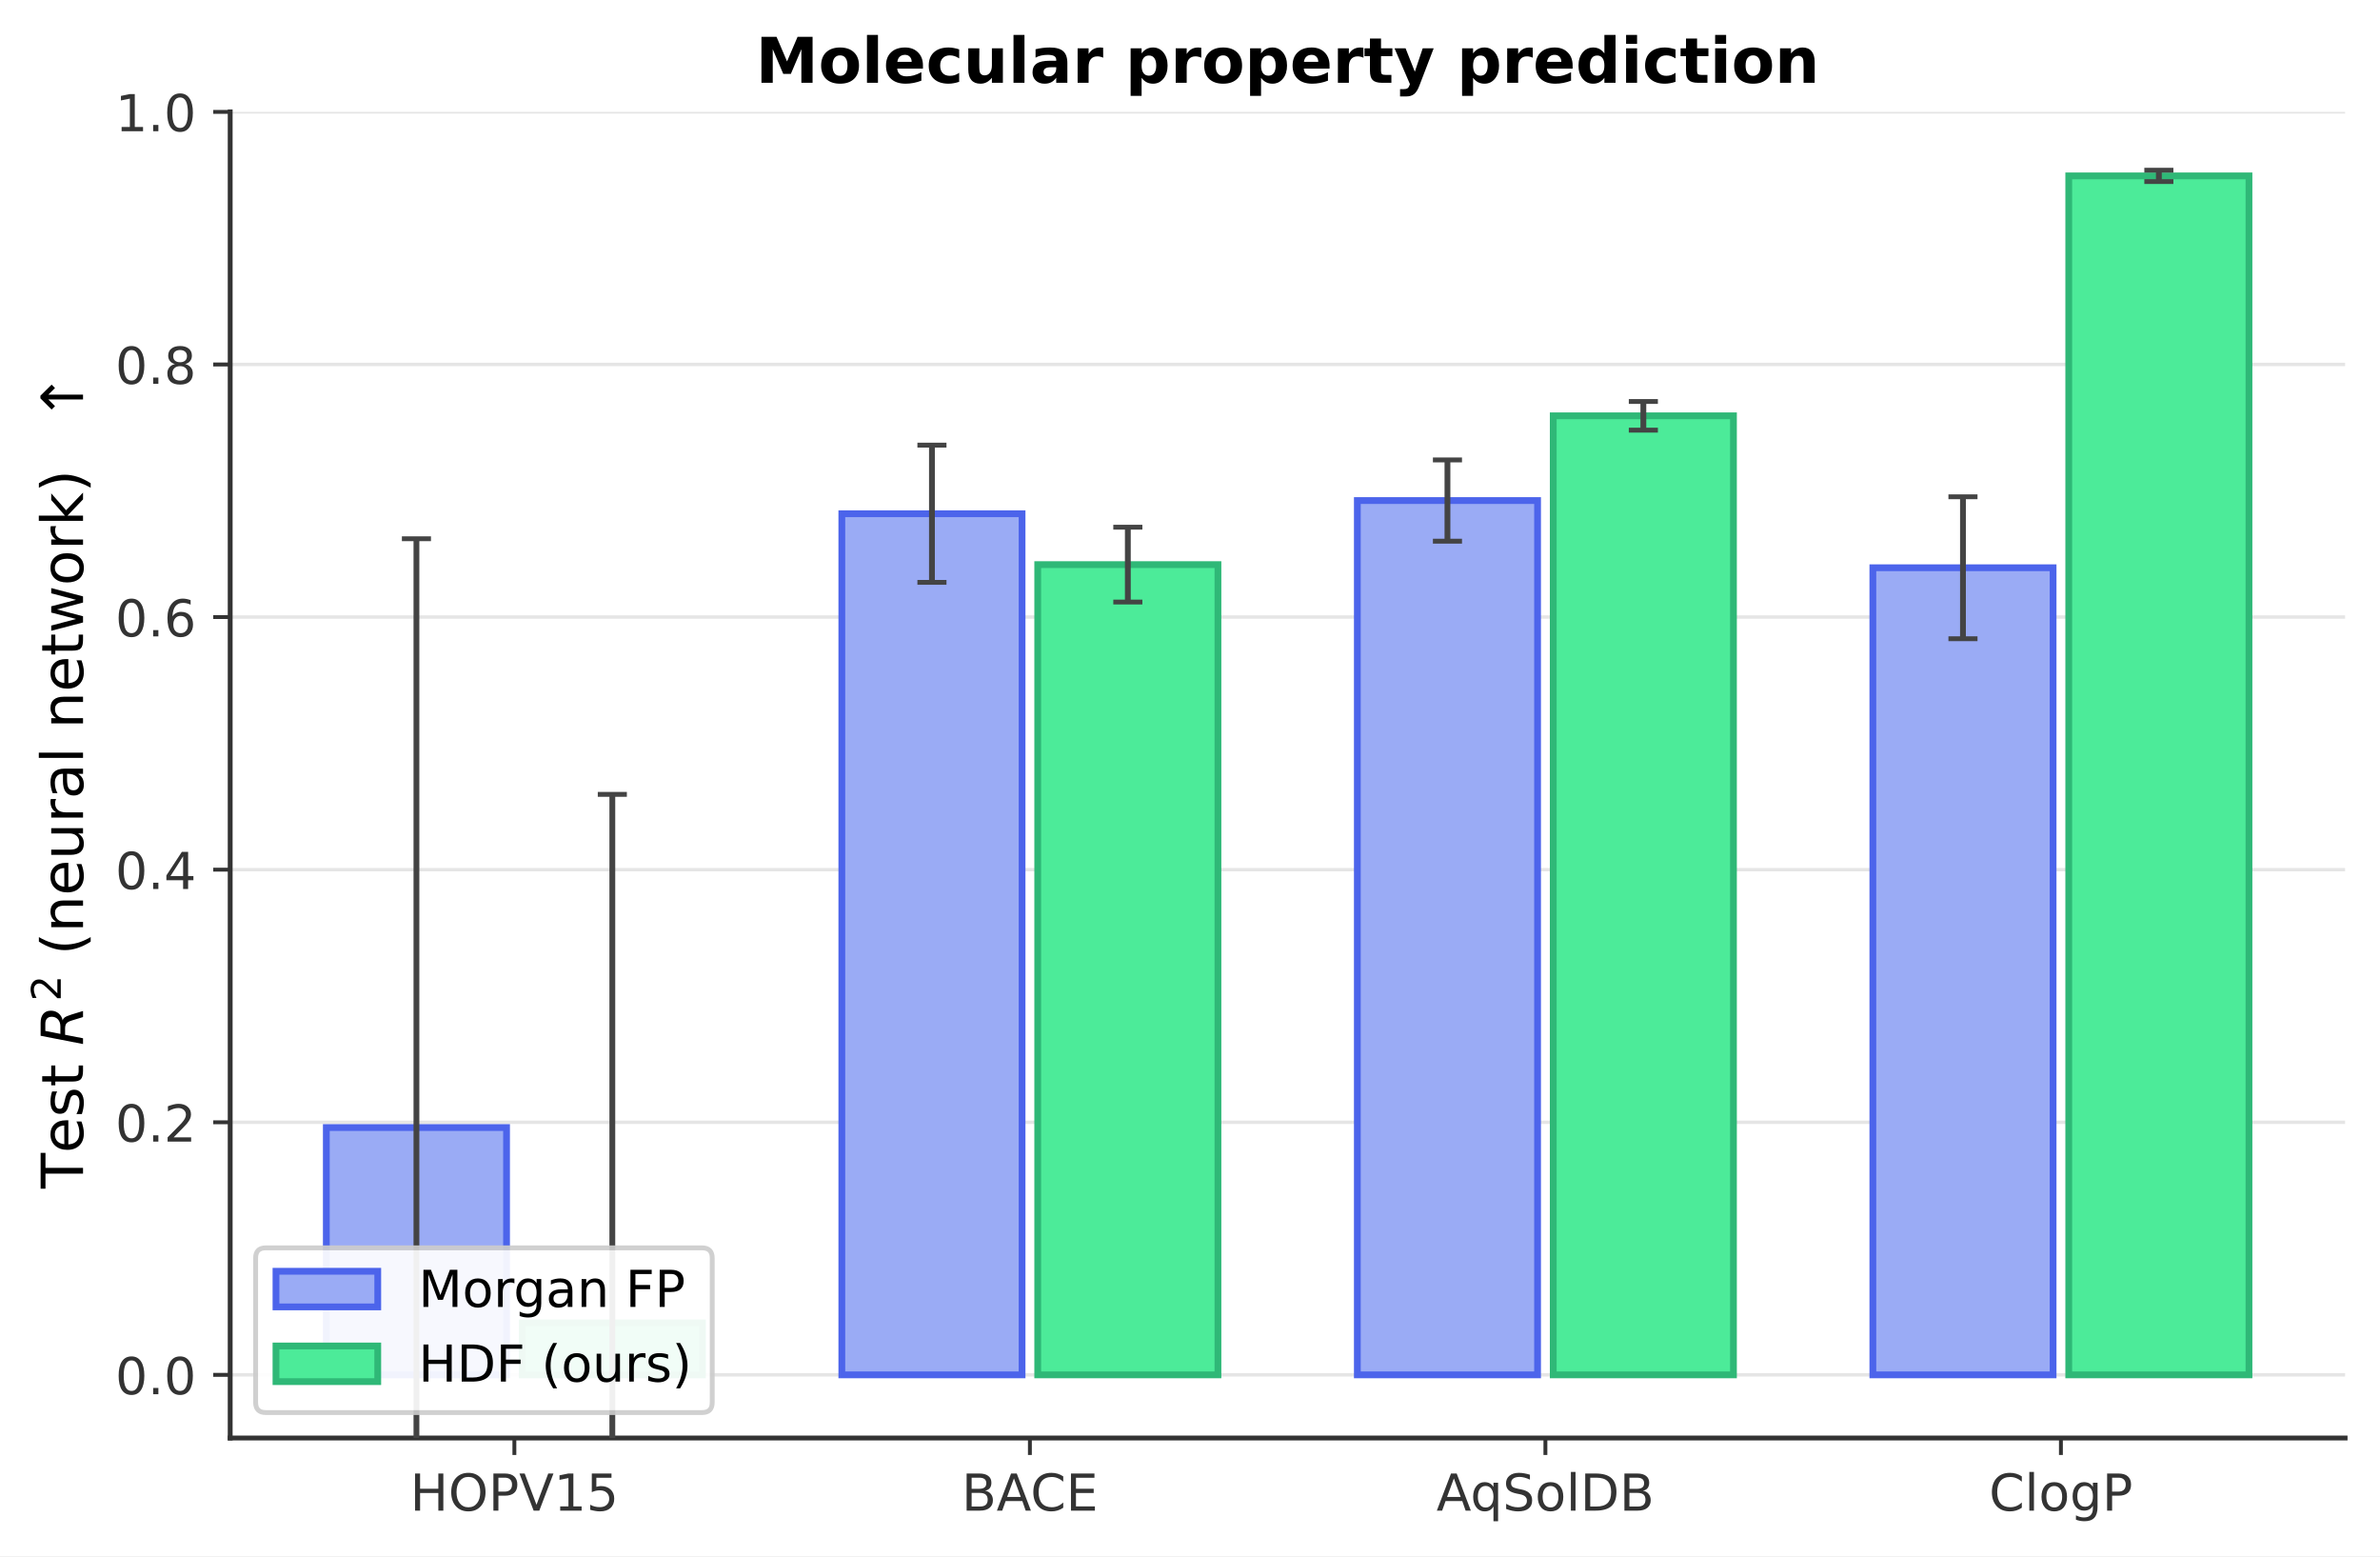
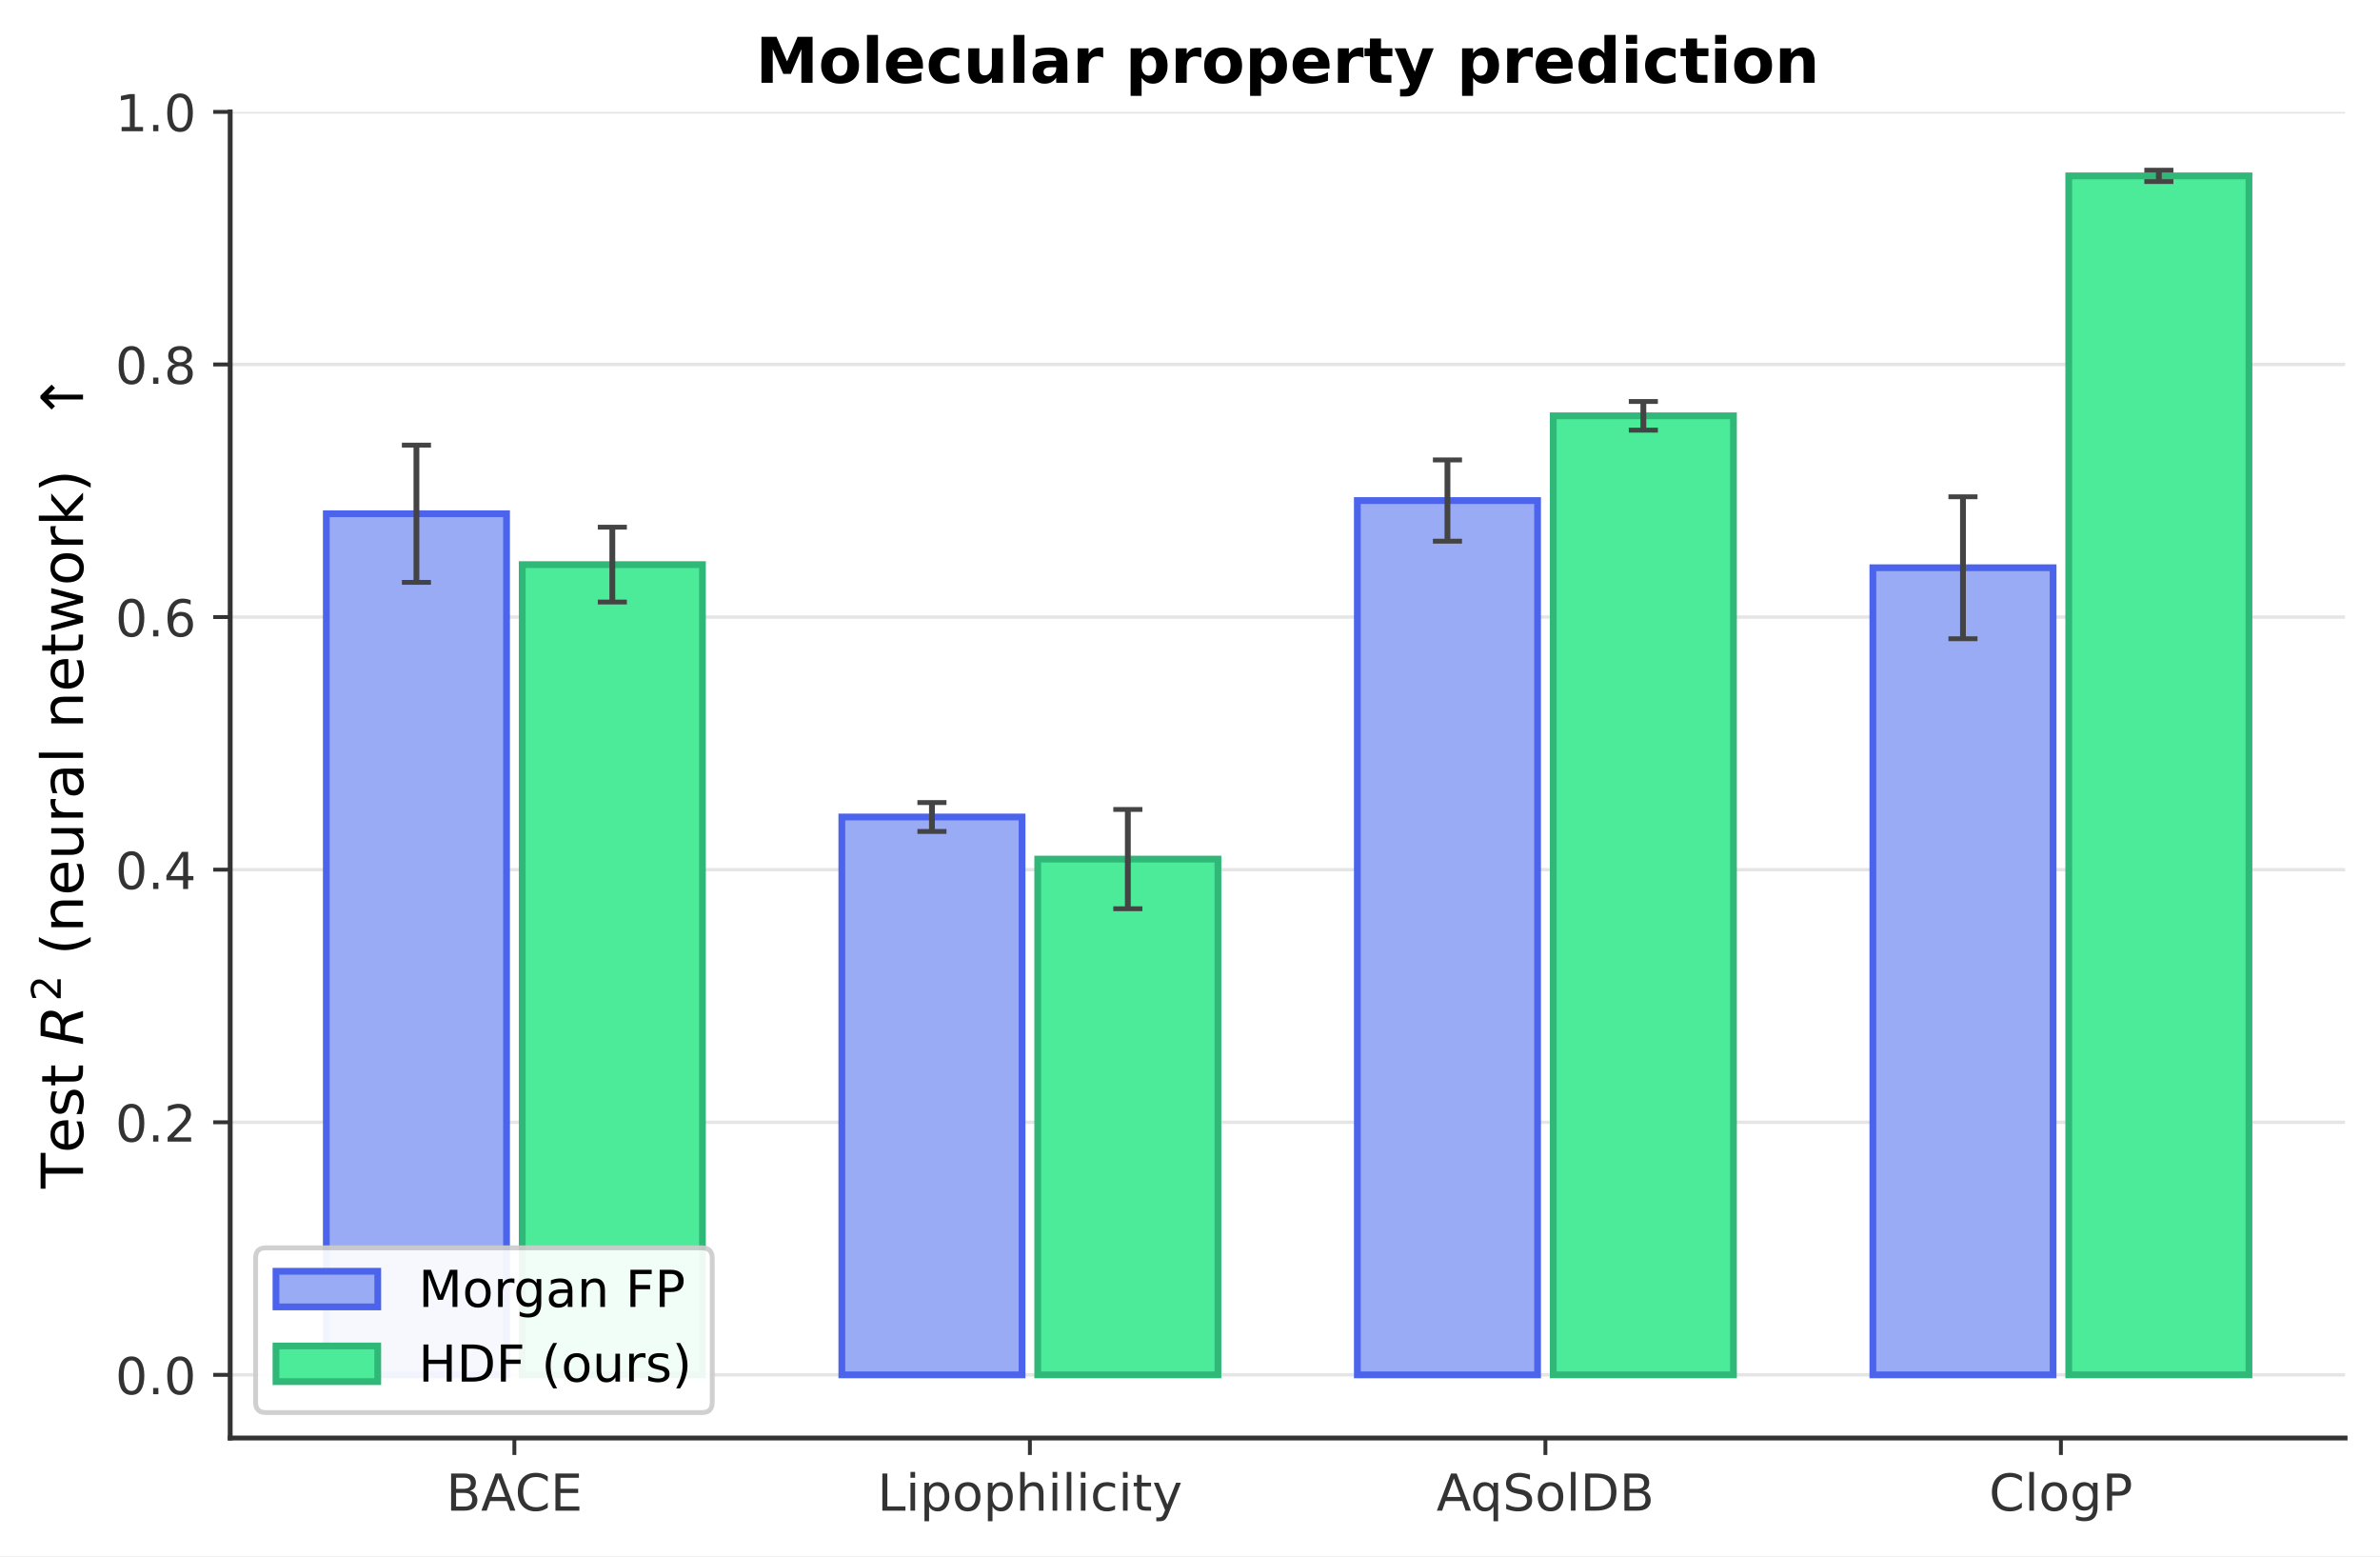
<svg xmlns="http://www.w3.org/2000/svg" xmlns:xlink="http://www.w3.org/1999/xlink" width="491.106pt" height="321pt" viewBox="0 0 491.106 321" version="1.1">
  <defs>
    <style type="text/css">*{stroke-linejoin: round; stroke-linecap: butt}</style>
  </defs>
  <g id="figure_1">
    <g id="patch_1">
      <path d="M 0 321  L 491.106 321  L 491.106 0  L 0 0  z " style="fill: #ffffff" />
    </g>
    <g id="axes_1">
      <g id="patch_2">
        <path d="M 47.498 296.638  L 483.906 296.638  L 483.906 23.078  L 47.498 23.078  z " style="fill: #ffffff" />
      </g>
      <g id="matplotlib.axis_1">
        <g id="xtick_1">
          <g id="line2d_1">
            <defs>
-               <path id="mb6b2356908" d="M 0 0  L 0 3.5  " style="stroke: #333333; stroke-width: 0.8" />
+               <path id="m2904bd5d75" d="M 0 0  L 0 3.5  " style="stroke: #333333; stroke-width: 0.8" />
            </defs>
            <g>
-               <use xlink:href="#mb6b2356908" x="106.14" y="296.638" style="fill: #333333; stroke: #333333; stroke-width: 0.8" />
+               <use xlink:href="#m2904bd5d75" x="106.14" y="296.638" style="fill: #333333; stroke: #333333; stroke-width: 0.8" />
            </g>
          </g>
          <g id="text_1">
-             <text style="font-size: 10.5px; font-family: 'DejaVu Sans'; text-anchor: middle; fill: #333333" x="106.14" y="311.616" transform="rotate(-0 106.1404 311.6163)">HOPV15</text>
+             <text style="font-size: 10.5px; font-family: 'DejaVu Sans'; text-anchor: middle; fill: #333333" x="106.14" y="311.616" transform="rotate(-0 106.1404 311.6163)">BACE</text>
          </g>
        </g>
        <g id="xtick_2">
          <g id="line2d_2">
            <g>
-               <use xlink:href="#mb6b2356908" x="212.515" y="296.638" style="fill: #333333; stroke: #333333; stroke-width: 0.8" />
+               <use xlink:href="#m2904bd5d75" x="212.515" y="296.638" style="fill: #333333; stroke: #333333; stroke-width: 0.8" />
            </g>
          </g>
          <g id="text_2">
-             <text style="font-size: 10.5px; font-family: 'DejaVu Sans'; text-anchor: middle; fill: #333333" x="212.515" y="311.616" transform="rotate(-0 212.515 311.6163)">BACE</text>
+             <text style="font-size: 10.5px; font-family: 'DejaVu Sans'; text-anchor: middle; fill: #333333" x="212.515" y="311.616" transform="rotate(-0 212.515 311.6163)">Lipophilicity</text>
          </g>
        </g>
        <g id="xtick_3">
          <g id="line2d_3">
            <g>
-               <use xlink:href="#mb6b2356908" x="318.89" y="296.638" style="fill: #333333; stroke: #333333; stroke-width: 0.8" />
+               <use xlink:href="#m2904bd5d75" x="318.89" y="296.638" style="fill: #333333; stroke: #333333; stroke-width: 0.8" />
            </g>
          </g>
          <g id="text_3">
            <text style="font-size: 10.5px; font-family: 'DejaVu Sans'; text-anchor: middle; fill: #333333" x="318.89" y="311.616" transform="rotate(-0 318.8896 311.6163)">AqSolDB</text>
          </g>
        </g>
        <g id="xtick_4">
          <g id="line2d_4">
            <g>
-               <use xlink:href="#mb6b2356908" x="425.264" y="296.638" style="fill: #333333; stroke: #333333; stroke-width: 0.8" />
+               <use xlink:href="#m2904bd5d75" x="425.264" y="296.638" style="fill: #333333; stroke: #333333; stroke-width: 0.8" />
            </g>
          </g>
          <g id="text_4">
            <text style="font-size: 10.5px; font-family: 'DejaVu Sans'; text-anchor: middle; fill: #333333" x="425.264" y="311.616" transform="rotate(-0 425.2641 311.6163)">ClogP</text>
          </g>
        </g>
      </g>
      <g id="matplotlib.axis_2">
        <g id="ytick_1">
          <g id="line2d_5">
-             <path d="M 47.498 283.611  L 483.906 283.611  " clip-path="url(#p4054ec36ab)" style="fill: none; stroke: #b4b4b4; stroke-opacity: 0.35; stroke-width: 0.7; stroke-linecap: square" />
+             <path d="M 47.498 283.611  L 483.906 283.611  " clip-path="url(#pa870f060ec)" style="fill: none; stroke: #b4b4b4; stroke-opacity: 0.35; stroke-width: 0.7; stroke-linecap: square" />
          </g>
          <g id="line2d_6">
            <defs>
-               <path id="m93d00db174" d="M 0 0  L -3.5 0  " style="stroke: #333333; stroke-width: 0.8" />
+               <path id="m53b1f62737" d="M 0 0  L -3.5 0  " style="stroke: #333333; stroke-width: 0.8" />
            </defs>
            <g>
-               <use xlink:href="#m93d00db174" x="47.498" y="283.611" style="fill: #333333; stroke: #333333; stroke-width: 0.8" />
+               <use xlink:href="#m53b1f62737" x="47.498" y="283.611" style="fill: #333333; stroke: #333333; stroke-width: 0.8" />
            </g>
          </g>
          <g id="text_5">
            <text style="font-size: 10.5px; font-family: 'DejaVu Sans'; text-anchor: end; fill: #333333" x="40.498" y="287.6" transform="rotate(-0 40.49828 287.6005)">0.0</text>
          </g>
        </g>
        <g id="ytick_2">
          <g id="line2d_7">
-             <path d="M 47.498 231.505  L 483.906 231.505  " clip-path="url(#p4054ec36ab)" style="fill: none; stroke: #b4b4b4; stroke-opacity: 0.35; stroke-width: 0.7; stroke-linecap: square" />
+             <path d="M 47.498 231.505  L 483.906 231.505  " clip-path="url(#pa870f060ec)" style="fill: none; stroke: #b4b4b4; stroke-opacity: 0.35; stroke-width: 0.7; stroke-linecap: square" />
          </g>
          <g id="line2d_8">
            <g>
-               <use xlink:href="#m93d00db174" x="47.498" y="231.505" style="fill: #333333; stroke: #333333; stroke-width: 0.8" />
+               <use xlink:href="#m53b1f62737" x="47.498" y="231.505" style="fill: #333333; stroke: #333333; stroke-width: 0.8" />
            </g>
          </g>
          <g id="text_6">
            <text style="font-size: 10.5px; font-family: 'DejaVu Sans'; text-anchor: end; fill: #333333" x="40.498" y="235.494" transform="rotate(-0 40.49828 235.4938)">0.2</text>
          </g>
        </g>
        <g id="ytick_3">
          <g id="line2d_9">
-             <path d="M 47.498 179.398  L 483.906 179.398  " clip-path="url(#p4054ec36ab)" style="fill: none; stroke: #b4b4b4; stroke-opacity: 0.35; stroke-width: 0.7; stroke-linecap: square" />
+             <path d="M 47.498 179.398  L 483.906 179.398  " clip-path="url(#pa870f060ec)" style="fill: none; stroke: #b4b4b4; stroke-opacity: 0.35; stroke-width: 0.7; stroke-linecap: square" />
          </g>
          <g id="line2d_10">
            <g>
-               <use xlink:href="#m93d00db174" x="47.498" y="179.398" style="fill: #333333; stroke: #333333; stroke-width: 0.8" />
+               <use xlink:href="#m53b1f62737" x="47.498" y="179.398" style="fill: #333333; stroke: #333333; stroke-width: 0.8" />
            </g>
          </g>
          <g id="text_7">
            <text style="font-size: 10.5px; font-family: 'DejaVu Sans'; text-anchor: end; fill: #333333" x="40.498" y="183.387" transform="rotate(-0 40.49828 183.3871)">0.4</text>
          </g>
        </g>
        <g id="ytick_4">
          <g id="line2d_11">
-             <path d="M 47.498 127.291  L 483.906 127.291  " clip-path="url(#p4054ec36ab)" style="fill: none; stroke: #b4b4b4; stroke-opacity: 0.35; stroke-width: 0.7; stroke-linecap: square" />
+             <path d="M 47.498 127.291  L 483.906 127.291  " clip-path="url(#pa870f060ec)" style="fill: none; stroke: #b4b4b4; stroke-opacity: 0.35; stroke-width: 0.7; stroke-linecap: square" />
          </g>
          <g id="line2d_12">
            <g>
-               <use xlink:href="#m93d00db174" x="47.498" y="127.291" style="fill: #333333; stroke: #333333; stroke-width: 0.8" />
+               <use xlink:href="#m53b1f62737" x="47.498" y="127.291" style="fill: #333333; stroke: #333333; stroke-width: 0.8" />
            </g>
          </g>
          <g id="text_8">
            <text style="font-size: 10.5px; font-family: 'DejaVu Sans'; text-anchor: end; fill: #333333" x="40.498" y="131.28" transform="rotate(-0 40.49828 131.2805)">0.6</text>
          </g>
        </g>
        <g id="ytick_5">
          <g id="line2d_13">
-             <path d="M 47.498 75.185  L 483.906 75.185  " clip-path="url(#p4054ec36ab)" style="fill: none; stroke: #b4b4b4; stroke-opacity: 0.35; stroke-width: 0.7; stroke-linecap: square" />
+             <path d="M 47.498 75.185  L 483.906 75.185  " clip-path="url(#pa870f060ec)" style="fill: none; stroke: #b4b4b4; stroke-opacity: 0.35; stroke-width: 0.7; stroke-linecap: square" />
          </g>
          <g id="line2d_14">
            <g>
-               <use xlink:href="#m93d00db174" x="47.498" y="75.185" style="fill: #333333; stroke: #333333; stroke-width: 0.8" />
+               <use xlink:href="#m53b1f62737" x="47.498" y="75.185" style="fill: #333333; stroke: #333333; stroke-width: 0.8" />
            </g>
          </g>
          <g id="text_9">
            <text style="font-size: 10.5px; font-family: 'DejaVu Sans'; text-anchor: end; fill: #333333" x="40.498" y="79.174" transform="rotate(-0 40.49828 79.17382)">0.8</text>
          </g>
        </g>
        <g id="ytick_6">
          <g id="line2d_15">
-             <path d="M 47.498 23.078  L 483.906 23.078  " clip-path="url(#p4054ec36ab)" style="fill: none; stroke: #b4b4b4; stroke-opacity: 0.35; stroke-width: 0.7; stroke-linecap: square" />
+             <path d="M 47.498 23.078  L 483.906 23.078  " clip-path="url(#pa870f060ec)" style="fill: none; stroke: #b4b4b4; stroke-opacity: 0.35; stroke-width: 0.7; stroke-linecap: square" />
          </g>
          <g id="line2d_16">
            <g>
-               <use xlink:href="#m93d00db174" x="47.498" y="23.078" style="fill: #333333; stroke: #333333; stroke-width: 0.8" />
+               <use xlink:href="#m53b1f62737" x="47.498" y="23.078" style="fill: #333333; stroke: #333333; stroke-width: 0.8" />
            </g>
          </g>
          <g id="text_10">
            <text style="font-size: 10.5px; font-family: 'DejaVu Sans'; text-anchor: end; fill: #333333" x="40.498" y="27.067" transform="rotate(-0 40.49828 27.06715)">1.0</text>
          </g>
        </g>
        <g id="text_11">
          <g transform="translate(17.30438 245.178) rotate(-90)">
            <text>
              <tspan x="0" y="-0.172" style="font-size: 12px; font-family: 'DejaVu Sans'">T</tspan>
              <tspan x="7.33" y="-0.172" style="font-size: 12px; font-family: 'DejaVu Sans'">e</tspan>
              <tspan x="14.713" y="-0.172" style="font-size: 12px; font-family: 'DejaVu Sans'">s</tspan>
              <tspan x="20.965" y="-0.172" style="font-size: 12px; font-family: 'DejaVu Sans'">t</tspan>
              <tspan x="25.67" y="-0.172" style="font-size: 12px; font-family: 'DejaVu Sans'"> </tspan>
              <tspan x="44.337" y="-0.172" style="font-size: 12px; font-family: 'DejaVu Sans'"> </tspan>
              <tspan x="48.151" y="-0.172" style="font-size: 12px; font-family: 'DejaVu Sans'">(</tspan>
              <tspan x="52.833" y="-0.172" style="font-size: 12px; font-family: 'DejaVu Sans'">n</tspan>
              <tspan x="60.438" y="-0.172" style="font-size: 12px; font-family: 'DejaVu Sans'">e</tspan>
              <tspan x="67.821" y="-0.172" style="font-size: 12px; font-family: 'DejaVu Sans'">u</tspan>
              <tspan x="75.427" y="-0.172" style="font-size: 12px; font-family: 'DejaVu Sans'">r</tspan>
              <tspan x="80.36" y="-0.172" style="font-size: 12px; font-family: 'DejaVu Sans'">a</tspan>
              <tspan x="87.714" y="-0.172" style="font-size: 12px; font-family: 'DejaVu Sans'">l</tspan>
              <tspan x="91.048" y="-0.172" style="font-size: 12px; font-family: 'DejaVu Sans'"> </tspan>
              <tspan x="94.862" y="-0.172" style="font-size: 12px; font-family: 'DejaVu Sans'">n</tspan>
              <tspan x="102.468" y="-0.172" style="font-size: 12px; font-family: 'DejaVu Sans'">e</tspan>
              <tspan x="109.851" y="-0.172" style="font-size: 12px; font-family: 'DejaVu Sans'">t</tspan>
              <tspan x="114.556" y="-0.172" style="font-size: 12px; font-family: 'DejaVu Sans'">w</tspan>
              <tspan x="124.37" y="-0.172" style="font-size: 12px; font-family: 'DejaVu Sans'">o</tspan>
              <tspan x="131.712" y="-0.172" style="font-size: 12px; font-family: 'DejaVu Sans'">r</tspan>
              <tspan x="136.646" y="-0.172" style="font-size: 12px; font-family: 'DejaVu Sans'">k</tspan>
              <tspan x="143.595" y="-0.172" style="font-size: 12px; font-family: 'DejaVu Sans'">)</tspan>
              <tspan x="148.276" y="-0.172" style="font-size: 12px; font-family: 'DejaVu Sans'"> </tspan>
              <tspan x="152.091" y="-0.172" style="font-size: 12px; font-family: 'DejaVu Sans'"> </tspan>
              <tspan x="158.243" y="-0.172" style="font-size: 12px; font-family: 'DejaVu Sans'">↑</tspan>
              <tspan x="29.484" y="-0.172" style="font-style: oblique; font-size: 12px; font-family: 'DejaVu Sans'">R</tspan>
              <tspan x="38.664" y="-4.766" style="font-size: 8.4px; font-family: 'DejaVu Sans'">2</tspan>
            </text>
          </g>
        </g>
      </g>
      <g id="patch_3">
        <path d="M 47.498 296.638  L 47.498 23.078  " style="fill: none; stroke: #333333; stroke-linejoin: miter; stroke-linecap: square" />
      </g>
      <g id="patch_4">
        <path d="M 47.498 296.638  L 483.906 296.638  " style="fill: none; stroke: #333333; stroke-linejoin: miter; stroke-linecap: square" />
      </g>
      <g id="patch_5">
-         <path d="M 67.335 283.611  L 104.524 283.611  L 104.524 232.595  L 67.335 232.595  z " clip-path="url(#p4054ec36ab)" style="fill: #9aabf5; stroke: #4c64eb; stroke-width: 1.4; stroke-linejoin: miter" />
+         <path d="M 67.335 283.611  L 104.524 283.611  L 104.524 105.976  L 67.335 105.976  z " clip-path="url(#pa870f060ec)" style="fill: #9aabf5; stroke: #4c64eb; stroke-width: 1.4; stroke-linejoin: miter" />
      </g>
      <g id="patch_6">
-         <path d="M 173.71 283.611  L 210.898 283.611  L 210.898 105.976  L 173.71 105.976  z " clip-path="url(#p4054ec36ab)" style="fill: #9aabf5; stroke: #4c64eb; stroke-width: 1.4; stroke-linejoin: miter" />
+         <path d="M 173.71 283.611  L 210.898 283.611  L 210.898 168.533  L 173.71 168.533  z " clip-path="url(#pa870f060ec)" style="fill: #9aabf5; stroke: #4c64eb; stroke-width: 1.4; stroke-linejoin: miter" />
      </g>
      <g id="patch_7">
-         <path d="M 280.084 283.611  L 317.273 283.611  L 317.273 103.256  L 280.084 103.256  z " clip-path="url(#p4054ec36ab)" style="fill: #9aabf5; stroke: #4c64eb; stroke-width: 1.4; stroke-linejoin: miter" />
+         <path d="M 280.084 283.611  L 317.273 283.611  L 317.273 103.256  L 280.084 103.256  z " clip-path="url(#pa870f060ec)" style="fill: #9aabf5; stroke: #4c64eb; stroke-width: 1.4; stroke-linejoin: miter" />
      </g>
      <g id="patch_8">
-         <path d="M 386.459 283.611  L 423.647 283.611  L 423.647 117.117  L 386.459 117.117  z " clip-path="url(#p4054ec36ab)" style="fill: #9aabf5; stroke: #4c64eb; stroke-width: 1.4; stroke-linejoin: miter" />
+         <path d="M 386.459 283.611  L 423.647 283.611  L 423.647 117.117  L 386.459 117.117  z " clip-path="url(#pa870f060ec)" style="fill: #9aabf5; stroke: #4c64eb; stroke-width: 1.4; stroke-linejoin: miter" />
      </g>
      <g id="patch_9">
-         <path d="M 107.757 283.611  L 144.946 283.611  L 144.946 272.889  L 107.757 272.889  z " clip-path="url(#p4054ec36ab)" style="fill: #4ceb99; stroke: #2fb877; stroke-width: 1.4; stroke-linejoin: miter" />
+         <path d="M 107.757 283.611  L 144.946 283.611  L 144.946 116.471  L 107.757 116.471  z " clip-path="url(#pa870f060ec)" style="fill: #4ceb99; stroke: #2fb877; stroke-width: 1.4; stroke-linejoin: miter" />
      </g>
      <g id="patch_10">
-         <path d="M 214.132 283.611  L 251.32 283.611  L 251.32 116.471  L 214.132 116.471  z " clip-path="url(#p4054ec36ab)" style="fill: #4ceb99; stroke: #2fb877; stroke-width: 1.4; stroke-linejoin: miter" />
+         <path d="M 214.132 283.611  L 251.32 283.611  L 251.32 177.22  L 214.132 177.22  z " clip-path="url(#pa870f060ec)" style="fill: #4ceb99; stroke: #2fb877; stroke-width: 1.4; stroke-linejoin: miter" />
      </g>
      <g id="patch_11">
-         <path d="M 320.506 283.611  L 357.695 283.611  L 357.695 85.777  L 320.506 85.777  z " clip-path="url(#p4054ec36ab)" style="fill: #4ceb99; stroke: #2fb877; stroke-width: 1.4; stroke-linejoin: miter" />
+         <path d="M 320.506 283.611  L 357.695 283.611  L 357.695 85.777  L 320.506 85.777  z " clip-path="url(#pa870f060ec)" style="fill: #4ceb99; stroke: #2fb877; stroke-width: 1.4; stroke-linejoin: miter" />
      </g>
      <g id="patch_12">
-         <path d="M 426.881 283.611  L 464.07 283.611  L 464.07 36.283  L 426.881 36.283  z " clip-path="url(#p4054ec36ab)" style="fill: #4ceb99; stroke: #2fb877; stroke-width: 1.4; stroke-linejoin: miter" />
+         <path d="M 426.881 283.611  L 464.07 283.611  L 464.07 36.283  L 426.881 36.283  z " clip-path="url(#pa870f060ec)" style="fill: #4ceb99; stroke: #2fb877; stroke-width: 1.4; stroke-linejoin: miter" />
      </g>
      <g id="text_12">
        <text style="font-weight: 700; font-size: 13px; font-family: 'DejaVu Sans'; text-anchor: middle" x="265.702" y="17.078" transform="rotate(-0 265.7023 17.07797)">Molecular property prediction</text>
      </g>
      <g id="LineCollection_1">
-         <path d="M 85.929 322  L 85.929 111.136  " clip-path="url(#p4054ec36ab)" style="fill: none; stroke: #444444; stroke-width: 1.2" />
-         <path d="M 192.304 120.129  L 192.304 91.822  " clip-path="url(#p4054ec36ab)" style="fill: none; stroke: #444444; stroke-width: 1.2" />
-         <path d="M 298.678 111.637  L 298.678 94.874  " clip-path="url(#p4054ec36ab)" style="fill: none; stroke: #444444; stroke-width: 1.2" />
-         <path d="M 405.053 131.76  L 405.053 102.475  " clip-path="url(#p4054ec36ab)" style="fill: none; stroke: #444444; stroke-width: 1.2" />
+         <path d="M 85.929 120.129  L 85.929 91.822  " clip-path="url(#pa870f060ec)" style="fill: none; stroke: #444444; stroke-width: 1.2" />
+         <path d="M 192.304 171.512  L 192.304 165.553  " clip-path="url(#pa870f060ec)" style="fill: none; stroke: #444444; stroke-width: 1.2" />
+         <path d="M 298.678 111.637  L 298.678 94.874  " clip-path="url(#pa870f060ec)" style="fill: none; stroke: #444444; stroke-width: 1.2" />
+         <path d="M 405.053 131.76  L 405.053 102.475  " clip-path="url(#pa870f060ec)" style="fill: none; stroke: #444444; stroke-width: 1.2" />
      </g>
      <g id="line2d_17">
        <defs>
-           <path id="me85f5f79d3" d="M 3 0  L -3 -0  " style="stroke: #444444" />
+           <path id="m0dad00056b" d="M 3 0  L -3 -0  " style="stroke: #444444" />
        </defs>
-         <g clip-path="url(#p4054ec36ab)">
-           <use xlink:href="#me85f5f79d3" x="85.929" y="354.054" style="fill: #1f77b4; stroke: #444444" />
-           <use xlink:href="#me85f5f79d3" x="192.304" y="120.129" style="fill: #1f77b4; stroke: #444444" />
-           <use xlink:href="#me85f5f79d3" x="298.678" y="111.637" style="fill: #1f77b4; stroke: #444444" />
-           <use xlink:href="#me85f5f79d3" x="405.053" y="131.76" style="fill: #1f77b4; stroke: #444444" />
+         <g clip-path="url(#pa870f060ec)">
+           <use xlink:href="#m0dad00056b" x="85.929" y="120.129" style="fill: #1f77b4; stroke: #444444" />
+           <use xlink:href="#m0dad00056b" x="192.304" y="171.512" style="fill: #1f77b4; stroke: #444444" />
+           <use xlink:href="#m0dad00056b" x="298.678" y="111.637" style="fill: #1f77b4; stroke: #444444" />
+           <use xlink:href="#m0dad00056b" x="405.053" y="131.76" style="fill: #1f77b4; stroke: #444444" />
        </g>
      </g>
      <g id="line2d_18">
-         <g clip-path="url(#p4054ec36ab)">
-           <use xlink:href="#me85f5f79d3" x="85.929" y="111.136" style="fill: #1f77b4; stroke: #444444" />
-           <use xlink:href="#me85f5f79d3" x="192.304" y="91.822" style="fill: #1f77b4; stroke: #444444" />
-           <use xlink:href="#me85f5f79d3" x="298.678" y="94.874" style="fill: #1f77b4; stroke: #444444" />
-           <use xlink:href="#me85f5f79d3" x="405.053" y="102.475" style="fill: #1f77b4; stroke: #444444" />
+         <g clip-path="url(#pa870f060ec)">
+           <use xlink:href="#m0dad00056b" x="85.929" y="91.822" style="fill: #1f77b4; stroke: #444444" />
+           <use xlink:href="#m0dad00056b" x="192.304" y="165.553" style="fill: #1f77b4; stroke: #444444" />
+           <use xlink:href="#m0dad00056b" x="298.678" y="94.874" style="fill: #1f77b4; stroke: #444444" />
+           <use xlink:href="#m0dad00056b" x="405.053" y="102.475" style="fill: #1f77b4; stroke: #444444" />
        </g>
      </g>
      <g id="LineCollection_2">
-         <path d="M 126.352 322  L 126.352 163.865  " clip-path="url(#p4054ec36ab)" style="fill: none; stroke: #444444; stroke-width: 1.2" />
-         <path d="M 232.726 124.19  L 232.726 108.751  " clip-path="url(#p4054ec36ab)" style="fill: none; stroke: #444444; stroke-width: 1.2" />
-         <path d="M 339.101 88.733  L 339.101 82.821  " clip-path="url(#p4054ec36ab)" style="fill: none; stroke: #444444; stroke-width: 1.2" />
-         <path d="M 445.475 37.455  L 445.475 35.112  " clip-path="url(#p4054ec36ab)" style="fill: none; stroke: #444444; stroke-width: 1.2" />
+         <path d="M 126.352 124.19  L 126.352 108.751  " clip-path="url(#pa870f060ec)" style="fill: none; stroke: #444444; stroke-width: 1.2" />
+         <path d="M 232.726 187.461  L 232.726 166.979  " clip-path="url(#pa870f060ec)" style="fill: none; stroke: #444444; stroke-width: 1.2" />
+         <path d="M 339.101 88.733  L 339.101 82.821  " clip-path="url(#pa870f060ec)" style="fill: none; stroke: #444444; stroke-width: 1.2" />
+         <path d="M 445.475 37.455  L 445.475 35.112  " clip-path="url(#pa870f060ec)" style="fill: none; stroke: #444444; stroke-width: 1.2" />
      </g>
      <g id="line2d_19">
-         <g clip-path="url(#p4054ec36ab)">
-           <use xlink:href="#me85f5f79d3" x="126.352" y="381.914" style="fill: #1f77b4; stroke: #444444" />
-           <use xlink:href="#me85f5f79d3" x="232.726" y="124.19" style="fill: #1f77b4; stroke: #444444" />
-           <use xlink:href="#me85f5f79d3" x="339.101" y="88.733" style="fill: #1f77b4; stroke: #444444" />
-           <use xlink:href="#me85f5f79d3" x="445.475" y="37.455" style="fill: #1f77b4; stroke: #444444" />
+         <g clip-path="url(#pa870f060ec)">
+           <use xlink:href="#m0dad00056b" x="126.352" y="124.19" style="fill: #1f77b4; stroke: #444444" />
+           <use xlink:href="#m0dad00056b" x="232.726" y="187.461" style="fill: #1f77b4; stroke: #444444" />
+           <use xlink:href="#m0dad00056b" x="339.101" y="88.733" style="fill: #1f77b4; stroke: #444444" />
+           <use xlink:href="#m0dad00056b" x="445.475" y="37.455" style="fill: #1f77b4; stroke: #444444" />
        </g>
      </g>
      <g id="line2d_20">
-         <g clip-path="url(#p4054ec36ab)">
-           <use xlink:href="#me85f5f79d3" x="126.352" y="163.865" style="fill: #1f77b4; stroke: #444444" />
-           <use xlink:href="#me85f5f79d3" x="232.726" y="108.751" style="fill: #1f77b4; stroke: #444444" />
-           <use xlink:href="#me85f5f79d3" x="339.101" y="82.821" style="fill: #1f77b4; stroke: #444444" />
-           <use xlink:href="#me85f5f79d3" x="445.475" y="35.112" style="fill: #1f77b4; stroke: #444444" />
+         <g clip-path="url(#pa870f060ec)">
+           <use xlink:href="#m0dad00056b" x="126.352" y="108.751" style="fill: #1f77b4; stroke: #444444" />
+           <use xlink:href="#m0dad00056b" x="232.726" y="166.979" style="fill: #1f77b4; stroke: #444444" />
+           <use xlink:href="#m0dad00056b" x="339.101" y="82.821" style="fill: #1f77b4; stroke: #444444" />
+           <use xlink:href="#m0dad00056b" x="445.475" y="35.112" style="fill: #1f77b4; stroke: #444444" />
        </g>
      </g>
      <g id="legend_1">
        <g id="patch_13">
          <path d="M 54.848 291.388  L 144.864 291.388  Q 146.964 291.388 146.964 289.288  L 146.964 259.514  Q 146.964 257.414 144.864 257.414  L 54.848 257.414  Q 52.748 257.414 52.748 259.514  L 52.748 289.288  Q 52.748 291.388 54.848 291.388  z " style="fill: #ffffff; opacity: 0.92; stroke: #cccccc; stroke-linejoin: miter" />
        </g>
        <g id="patch_14">
          <path d="M 56.948 269.592  L 77.948 269.592  L 77.948 262.242  L 56.948 262.242  z " style="fill: #9aabf5; stroke: #4c64eb; stroke-width: 1.4; stroke-linejoin: miter" />
        </g>
        <g id="text_13">
          <text style="font-size: 10.5px; font-family: 'DejaVu Sans'; text-anchor: start" x="86.348" y="269.592" transform="rotate(-0 86.34828 269.5923)">Morgan FP</text>
        </g>
        <g id="patch_15">
          <path d="M 56.948 285.004  L 77.948 285.004  L 77.948 277.654  L 56.948 277.654  z " style="fill: #4ceb99; stroke: #2fb877; stroke-width: 1.4; stroke-linejoin: miter" />
        </g>
        <g id="text_14">
          <text style="font-size: 10.5px; font-family: 'DejaVu Sans'; text-anchor: start" x="86.348" y="285.004" transform="rotate(-0 86.34828 285.0043)">HDF (ours)</text>
        </g>
      </g>
    </g>
  </g>
  <defs>
-     <clipPath id="p4054ec36ab">
+     <clipPath id="pa870f060ec">
      <rect x="47.498" y="23.078" width="436.408" height="273.56" />
    </clipPath>
  </defs>
</svg>
